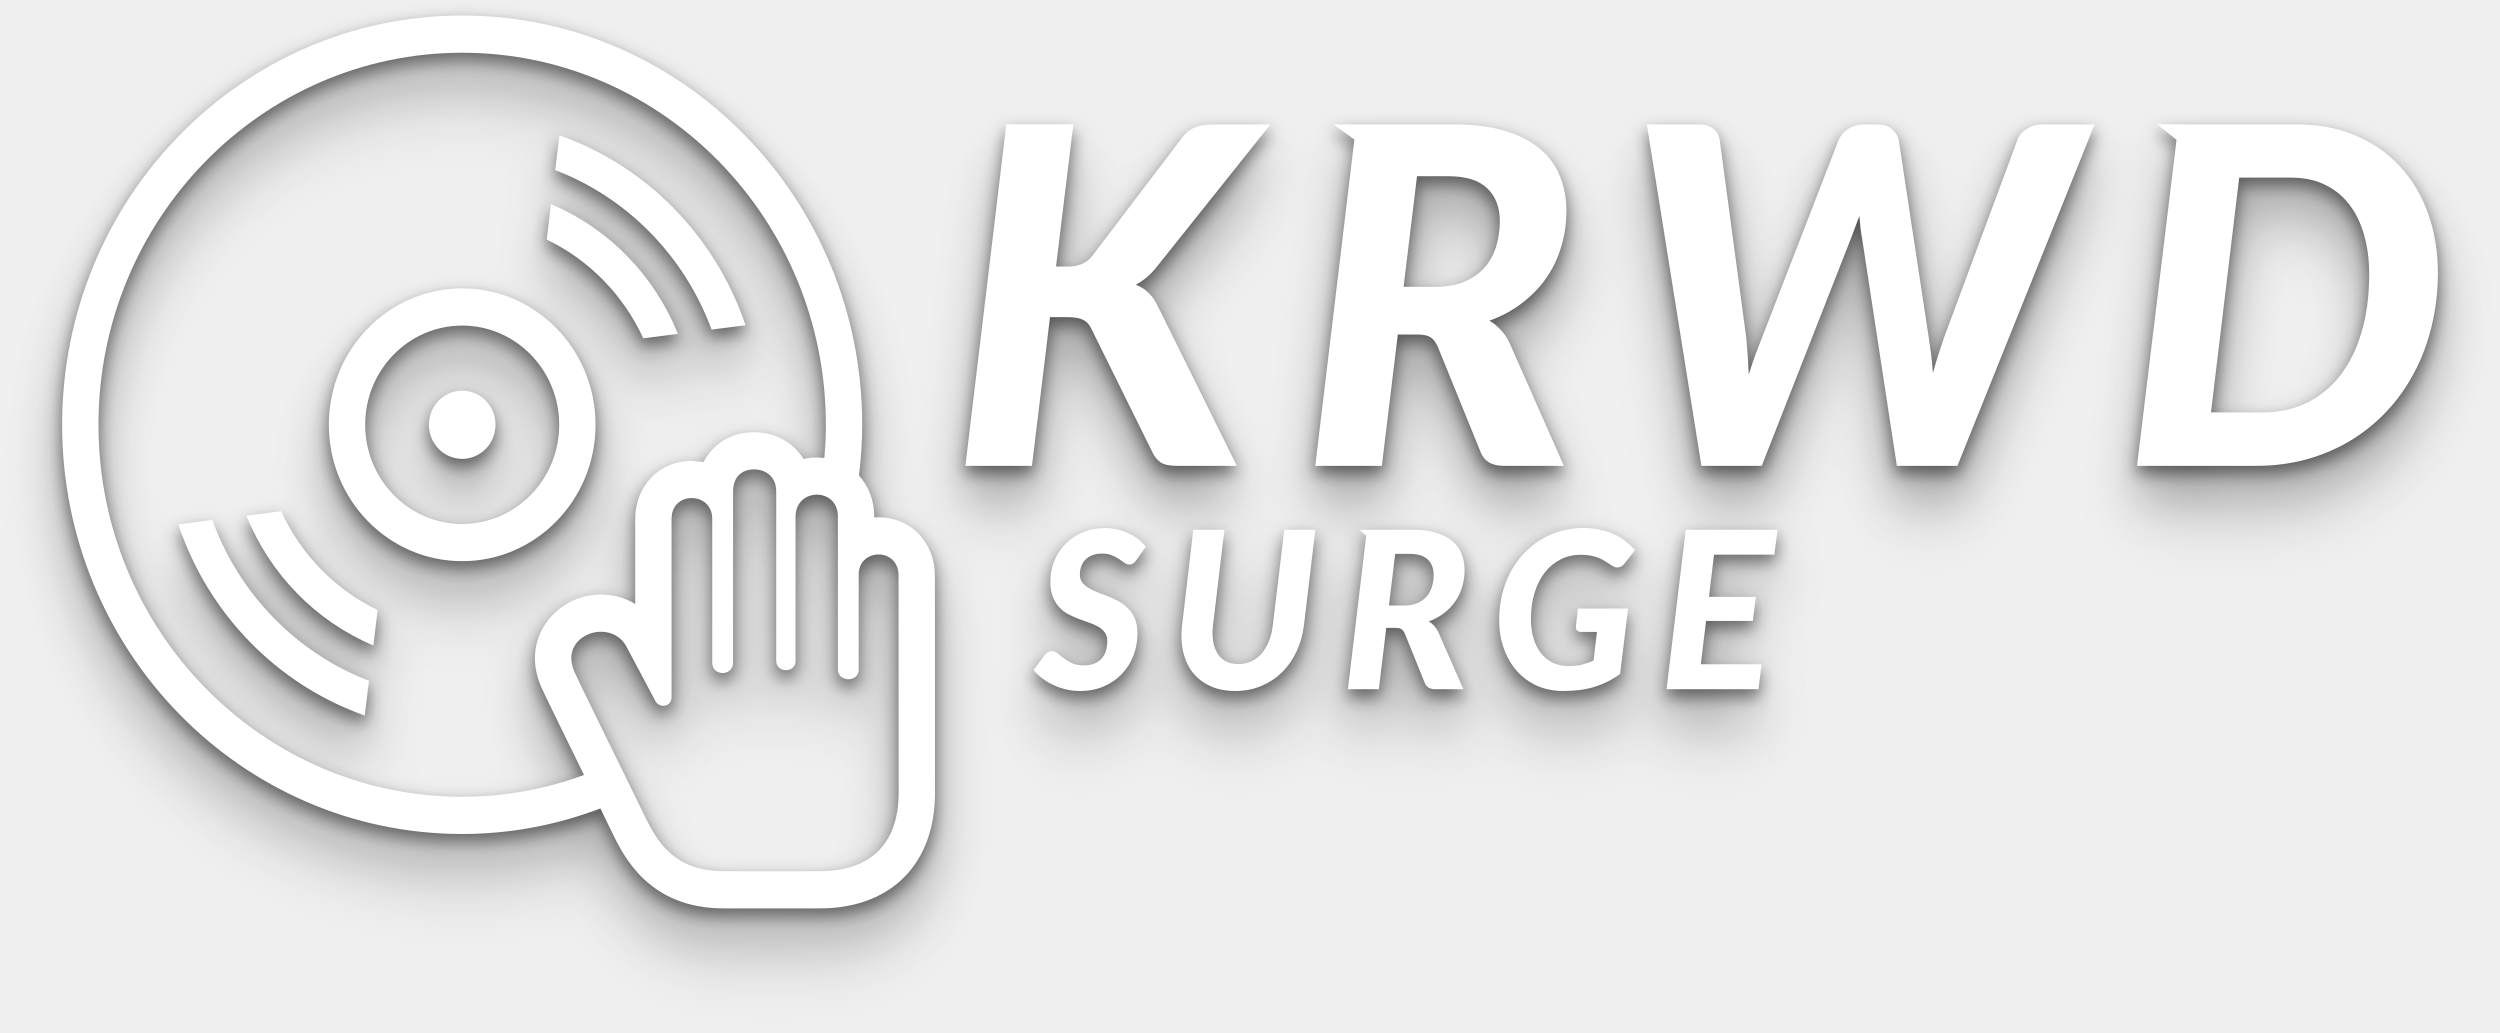
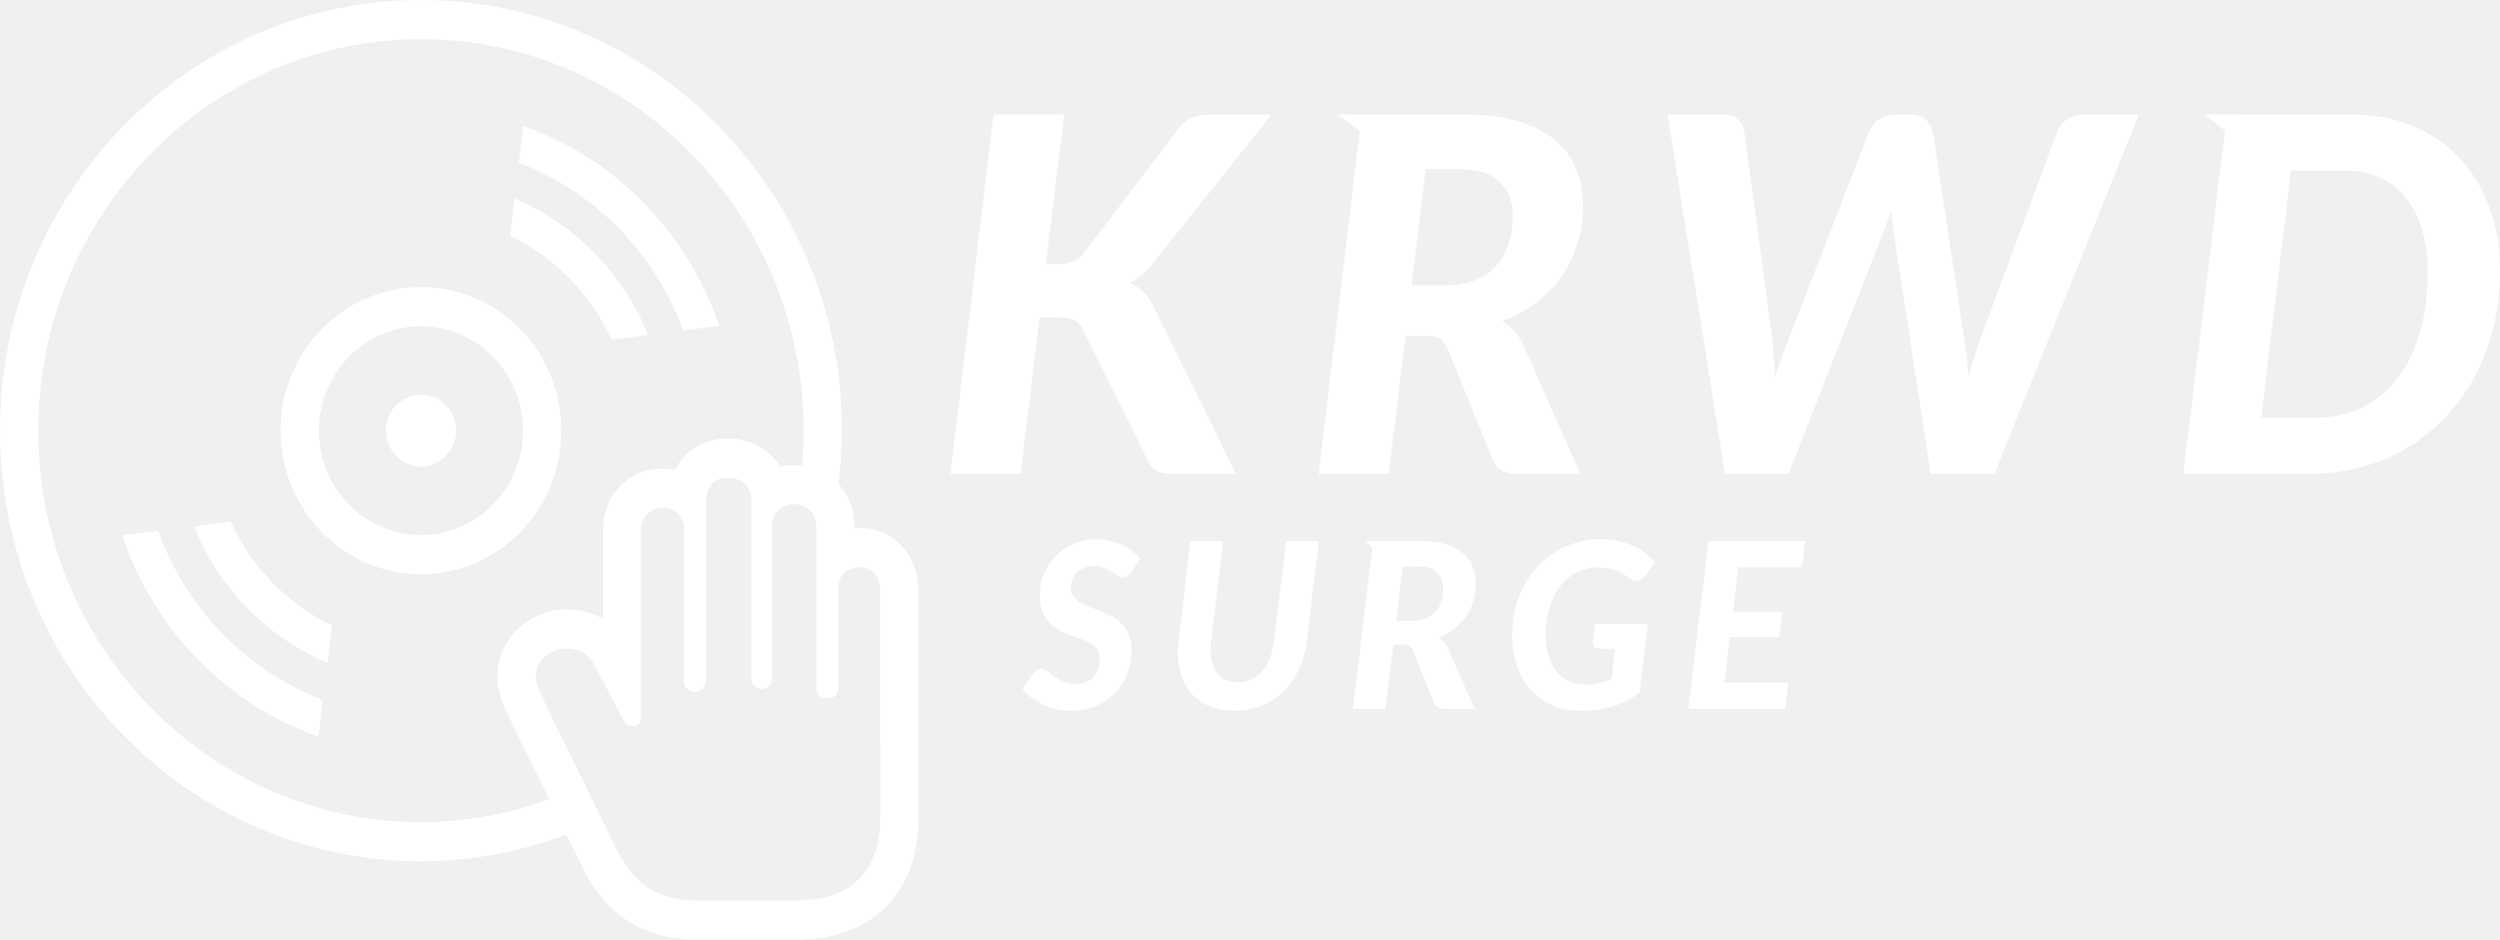
- <svg xmlns="http://www.w3.org/2000/svg" width="322" height="133" viewBox="0 0 322 133" fill="none">
-   <g filter="url(#filter0_ddd)">
-     <path fill-rule="evenodd" clip-rule="evenodd" d="M77.331 104.13C71.779 106.238 65.793 107.417 59.53 107.417C31.071 107.417 8 83.823 8 54.708C8 25.604 31.071 2 59.53 2C87.983 2 111.054 25.604 111.054 54.708C111.054 56.927 110.905 59.107 110.633 61.249C111.87 62.6 112.605 64.44 112.605 66.534V66.649L113.172 66.625C117.299 66.625 120.419 69.86 120.419 74.148L120.428 102.127C120.428 111.298 114.746 117 105.592 117H93.225C83.528 117 80.296 110.263 78.731 107.014L77.331 104.13ZM105.592 112.208C112.235 112.208 115.744 108.538 115.744 102.127L115.734 74.148C115.734 72.299 114.451 71.417 113.172 71.417C111.879 71.417 110.6 72.303 110.6 73.98V86.247C110.6 87.086 109.94 87.488 109.284 87.488C108.604 87.488 107.92 87.062 107.92 86.247V66.534C107.92 64.637 106.571 63.712 105.218 63.712C103.845 63.712 102.468 64.665 102.468 66.534V85.145C102.468 85.931 101.854 86.319 101.231 86.319C100.608 86.319 99.976 85.916 99.976 85.121V63.285C99.976 61.412 98.641 60.458 97.104 60.458C95.596 60.458 94.424 61.383 94.424 63.285L94.415 85.37C94.415 86.247 93.745 86.688 93.08 86.688C92.401 86.688 91.736 86.247 91.736 85.37V66.817C91.736 65.049 90.405 64.148 89.089 64.148C87.791 64.148 86.498 65.02 86.498 66.817V89.788C86.498 90.526 85.978 90.909 85.439 90.909C85.046 90.909 84.634 90.708 84.414 90.296L80.736 83.377C80.024 81.978 78.713 81.369 77.415 81.369C75.494 81.369 73.583 82.697 73.583 84.776C73.583 85.308 73.71 85.892 73.981 86.511C74.506 87.78 81.275 101.422 82.943 104.906C84.699 108.557 86.91 112.208 93.225 112.208H105.592ZM106.173 58.978C106.3 57.574 106.37 56.151 106.37 54.708C106.37 28.287 85.355 6.792 59.53 6.792C33.699 6.792 12.684 28.287 12.684 54.708C12.684 81.13 33.699 102.625 59.53 102.625C65.038 102.625 70.309 101.624 75.213 99.812L74.998 99.371C71.634 92.505 70.004 89.18 69.728 88.518C69.18 87.296 68.899 86.036 68.899 84.776C68.899 80.257 72.721 76.578 77.415 76.578C79.026 76.578 80.525 77.004 81.814 77.795V66.817C81.814 62.562 84.943 59.356 89.089 59.356L90.616 59.51C91.825 57.162 94.195 55.667 97.104 55.667C99.868 55.667 102.191 57.008 103.508 59.117C104.056 58.987 104.623 58.92 105.218 58.92L106.173 58.978ZM47.528 87.685C38.21 84.11 30.809 76.525 27.347 66.98L22.967 67.536C26.813 79.079 35.714 88.192 46.98 92.16L47.528 87.685ZM48.643 78.566C43.181 75.945 38.773 71.427 36.21 65.839L31.741 66.419C34.786 73.98 40.688 80.018 48.09 83.137L48.643 78.566ZM59.53 37.142C69.016 37.142 76.708 45.005 76.708 54.708C76.708 64.412 69.016 72.279 59.53 72.279C50.039 72.279 42.352 64.412 42.352 54.708C42.352 45.005 50.039 37.142 59.53 37.142ZM59.53 41.934C52.643 41.934 47.036 47.665 47.036 54.708C47.036 61.757 52.643 67.488 59.53 67.488C66.421 67.488 72.023 61.757 72.023 54.708C72.023 47.665 66.421 41.934 59.53 41.934ZM55.239 54.708C55.239 57.133 57.159 59.102 59.53 59.102C61.9 59.102 63.825 57.133 63.825 54.708C63.825 52.284 61.9 50.319 59.53 50.319C57.159 50.319 55.239 52.284 55.239 54.708ZM87.323 43.002C84.278 35.446 78.366 29.404 70.974 26.289L70.416 30.86C75.879 33.477 80.287 37.99 82.858 43.577L87.323 43.002ZM91.651 42.451C88.157 32.978 80.788 25.455 71.503 21.909L72.061 17.434C83.28 21.373 92.152 30.429 96.031 41.891L91.651 42.451Z" fill="white" />
-     <path d="M136.016 34.333H137.566C138.936 34.333 139.979 33.869 140.694 32.939L152.163 17.849C152.679 17.141 153.255 16.667 153.891 16.424C154.546 16.162 155.311 16.03 156.184 16.03H163.632L149.094 34.242C148.638 34.828 148.181 35.313 147.724 35.697C147.267 36.081 146.791 36.404 146.294 36.667C146.93 36.909 147.476 37.263 147.933 37.727C148.409 38.172 148.816 38.758 149.154 39.485L159.312 60H151.656C150.663 60 149.948 59.859 149.511 59.576C149.075 59.273 148.727 58.859 148.469 58.333L140.574 42.364C140.316 41.798 139.949 41.404 139.472 41.182C139.015 40.96 138.36 40.849 137.506 40.849H135.242L132.918 60H124.339L129.612 16H138.251L136.016 34.333Z" fill="white" />
-     <path d="M184.805 36.939C186.295 36.939 187.566 36.717 188.618 36.273C189.671 35.828 190.535 35.222 191.21 34.455C191.885 33.687 192.382 32.788 192.699 31.758C193.017 30.727 193.176 29.636 193.176 28.485C193.176 26.687 192.63 25.273 191.538 24.242C190.465 23.212 188.797 22.697 186.533 22.697H182.511L180.783 36.939H184.805ZM187.337 16.03C189.899 16.03 192.084 16.313 193.891 16.879C195.718 17.424 197.208 18.192 198.36 19.182C199.531 20.151 200.385 21.323 200.922 22.697C201.478 24.05 201.756 25.525 201.756 27.121C201.756 28.778 201.527 30.343 201.071 31.818C200.634 33.293 199.988 34.636 199.134 35.849C198.28 37.061 197.238 38.131 196.006 39.061C194.795 39.99 193.405 40.737 191.836 41.303C192.352 41.606 192.819 41.98 193.236 42.424C193.673 42.869 194.05 43.404 194.368 44.03L201.428 60H193.653C192.163 60 191.19 59.434 190.733 58.303L185.163 44.606C184.924 44.081 184.626 43.697 184.269 43.455C183.911 43.212 183.375 43.091 182.66 43.091H180.039L177.983 60H169.403L174.444 17.97L171.754 16.03H177.131H187.337Z" fill="white" />
-     <path d="M269.783 16.03L252.118 60H244.313L239.844 30.758C239.765 30.354 239.695 29.899 239.636 29.394C239.576 28.889 239.526 28.364 239.487 27.818C239.089 28.909 238.722 29.889 238.384 30.758L226.915 60H219.14L212.109 16.03H218.872C219.626 16.03 220.222 16.212 220.659 16.576C221.116 16.919 221.394 17.384 221.493 17.97L224.919 43.485C224.979 44.192 225.038 44.939 225.098 45.727C225.157 46.515 225.207 47.343 225.247 48.212C225.525 47.343 225.803 46.515 226.081 45.727C226.379 44.919 226.667 44.172 226.945 43.485L236.835 17.97C236.954 17.727 237.103 17.495 237.282 17.273C237.481 17.03 237.709 16.818 237.967 16.636C238.245 16.454 238.543 16.313 238.861 16.212C239.179 16.091 239.516 16.03 239.874 16.03H241.9C242.654 16.03 243.24 16.222 243.657 16.606C244.094 16.97 244.392 17.424 244.551 17.97L248.424 43.485C248.523 44.131 248.622 44.838 248.722 45.606C248.821 46.374 248.9 47.182 248.96 48.03C249.198 47.182 249.437 46.384 249.675 45.636C249.933 44.869 250.171 44.151 250.39 43.485L259.863 17.97C260.022 17.465 260.399 17.02 260.995 16.636C261.591 16.232 262.246 16.03 262.961 16.03H269.783Z" fill="white" />
-     <path d="M314 35.121C314 37.525 313.732 39.818 313.196 42C312.679 44.162 311.925 46.172 310.932 48.03C309.958 49.869 308.777 51.525 307.387 53C305.996 54.475 304.427 55.737 302.68 56.788C300.952 57.818 299.065 58.616 297.02 59.182C294.994 59.727 292.859 60 290.615 60H275.243L280.336 18L277.827 16L282.716 16.03H295.947C298.728 16.03 301.23 16.515 303.454 17.485C305.698 18.434 307.595 19.758 309.144 21.454C310.713 23.151 311.915 25.172 312.749 27.515C313.583 29.838 314 32.374 314 35.121ZM305.152 35.333C305.152 33.434 304.924 31.717 304.467 30.182C304.03 28.646 303.385 27.343 302.531 26.273C301.677 25.182 300.624 24.343 299.373 23.758C298.142 23.172 296.722 22.879 295.113 22.879H288.41L284.776 53.121H291.449C293.534 53.121 295.421 52.707 297.109 51.879C298.797 51.05 300.237 49.869 301.428 48.333C302.62 46.798 303.534 44.939 304.169 42.758C304.825 40.556 305.152 38.081 305.152 35.333Z" fill="white" />
-     <path d="M146.384 72.121C146.236 72.319 146.093 72.47 145.955 72.574C145.816 72.668 145.646 72.715 145.443 72.715C145.249 72.715 145.05 72.645 144.847 72.503C144.644 72.352 144.409 72.187 144.142 72.007C143.874 71.828 143.565 71.668 143.214 71.526C142.864 71.375 142.439 71.299 141.941 71.299C141.47 71.299 141.055 71.37 140.695 71.512C140.344 71.644 140.049 71.833 139.809 72.078C139.569 72.324 139.389 72.612 139.269 72.942C139.149 73.272 139.089 73.626 139.089 74.004C139.089 74.41 139.195 74.75 139.408 75.024C139.62 75.297 139.897 75.538 140.238 75.746C140.589 75.954 140.986 76.142 141.429 76.312C141.881 76.473 142.338 76.647 142.799 76.836C143.26 77.025 143.712 77.242 144.155 77.487C144.608 77.733 145.004 78.04 145.346 78.408C145.696 78.767 145.978 79.201 146.19 79.711C146.402 80.221 146.508 80.839 146.508 81.566C146.508 82.576 146.333 83.534 145.983 84.44C145.641 85.337 145.147 86.125 144.501 86.805C143.865 87.475 143.09 88.009 142.176 88.405C141.262 88.802 140.234 89 139.089 89C138.508 89 137.927 88.934 137.345 88.802C136.773 88.67 136.229 88.486 135.712 88.249C135.195 88.013 134.715 87.73 134.272 87.4C133.829 87.07 133.451 86.701 133.137 86.295L134.563 84.355C134.674 84.223 134.812 84.11 134.978 84.016C135.154 83.912 135.329 83.86 135.504 83.86C135.744 83.86 135.98 83.959 136.21 84.157C136.45 84.346 136.718 84.554 137.013 84.78C137.318 85.007 137.673 85.219 138.079 85.417C138.494 85.606 139.002 85.701 139.601 85.701C140.552 85.701 141.29 85.432 141.816 84.894C142.351 84.346 142.619 83.572 142.619 82.571C142.619 82.118 142.513 81.75 142.301 81.467C142.088 81.174 141.812 80.928 141.47 80.73C141.129 80.532 140.736 80.357 140.294 80.206C139.86 80.055 139.412 79.895 138.951 79.725C138.49 79.546 138.037 79.343 137.594 79.116C137.161 78.88 136.773 78.578 136.432 78.21C136.09 77.841 135.813 77.393 135.601 76.865C135.389 76.326 135.283 75.665 135.283 74.882C135.283 73.985 135.444 73.126 135.767 72.305C136.1 71.474 136.57 70.742 137.179 70.11C137.788 69.468 138.526 68.958 139.394 68.581C140.261 68.203 141.235 68.014 142.314 68.014C142.868 68.014 143.403 68.076 143.92 68.198C144.446 68.321 144.935 68.491 145.387 68.708C145.839 68.916 146.25 69.166 146.619 69.459C146.998 69.751 147.321 70.067 147.588 70.407L146.384 72.121Z" fill="white" />
-     <path d="M159.494 85.531C160.103 85.531 160.661 85.413 161.168 85.177C161.676 84.941 162.119 84.606 162.497 84.171C162.876 83.728 163.189 83.199 163.438 82.585C163.688 81.962 163.854 81.273 163.937 80.518L165.418 68.227H169.418L167.951 80.518C167.803 81.745 167.485 82.878 166.996 83.916C166.507 84.955 165.879 85.852 165.113 86.607C164.347 87.353 163.452 87.938 162.428 88.363C161.413 88.788 160.296 89 159.078 89C157.86 89 156.79 88.788 155.867 88.363C154.953 87.938 154.201 87.353 153.611 86.607C153.029 85.852 152.619 84.955 152.379 83.916C152.148 82.878 152.107 81.745 152.254 80.518L153.694 68.227H157.708L156.241 80.518C156.148 81.273 156.153 81.962 156.255 82.585C156.356 83.199 156.545 83.728 156.822 84.171C157.099 84.606 157.459 84.941 157.902 85.177C158.354 85.413 158.885 85.531 159.494 85.531Z" fill="white" />
-     <path d="M180.764 77.997C181.456 77.997 182.046 77.894 182.535 77.686C183.025 77.478 183.426 77.195 183.74 76.836C184.053 76.477 184.284 76.057 184.432 75.576C184.579 75.094 184.653 74.585 184.653 74.046C184.653 73.206 184.399 72.546 183.892 72.064C183.394 71.583 182.619 71.342 181.567 71.342H179.698L178.895 77.997H180.764ZM181.94 68.227C183.131 68.227 184.146 68.359 184.985 68.623C185.834 68.878 186.527 69.237 187.062 69.699C187.606 70.152 188.003 70.7 188.252 71.342C188.51 71.974 188.64 72.663 188.64 73.409C188.64 74.183 188.534 74.915 188.321 75.604C188.118 76.293 187.818 76.921 187.422 77.487C187.025 78.054 186.54 78.554 185.968 78.989C185.405 79.423 184.759 79.772 184.03 80.036C184.27 80.178 184.487 80.353 184.681 80.56C184.884 80.768 185.059 81.018 185.207 81.311L188.487 88.773H184.875C184.183 88.773 183.73 88.509 183.518 87.98L180.93 81.58C180.819 81.335 180.681 81.155 180.515 81.042C180.348 80.928 180.099 80.872 179.767 80.872H178.549L177.594 88.773H173.608L175.965 69L175.08 68.227H181.94Z" fill="white" />
-     <path d="M203.234 78.38H209.699L208.674 86.791C208.158 87.178 207.627 87.508 207.082 87.782C206.538 88.056 205.961 88.287 205.352 88.476C204.752 88.655 204.12 88.788 203.456 88.873C202.792 88.957 202.081 89 201.324 89C200.088 89 198.962 88.773 197.947 88.32C196.941 87.858 196.078 87.221 195.359 86.409C194.639 85.587 194.08 84.62 193.684 83.506C193.287 82.392 193.088 81.179 193.088 79.867C193.088 78.715 193.213 77.624 193.462 76.595C193.711 75.557 194.067 74.599 194.528 73.721C194.999 72.843 195.557 72.055 196.203 71.356C196.858 70.648 197.582 70.049 198.376 69.558C199.179 69.057 200.046 68.675 200.978 68.411C201.91 68.137 202.884 68 203.899 68C204.729 68 205.481 68.08 206.155 68.241C206.838 68.392 207.452 68.6 207.996 68.864C208.54 69.119 209.025 69.421 209.449 69.77C209.883 70.11 210.266 70.469 210.598 70.846L209.297 72.517C209.085 72.819 208.831 73.003 208.536 73.07C208.241 73.135 207.936 73.065 207.622 72.857C207.327 72.659 207.041 72.475 206.764 72.305C206.496 72.125 206.206 71.974 205.892 71.852C205.588 71.729 205.251 71.635 204.882 71.568C204.513 71.493 204.088 71.455 203.608 71.455C202.667 71.455 201.8 71.653 201.006 72.05C200.222 72.446 199.543 73.008 198.971 73.735C198.408 74.453 197.97 75.321 197.656 76.341C197.342 77.36 197.186 78.488 197.186 79.725C197.186 80.669 197.301 81.519 197.532 82.274C197.772 83.02 198.099 83.652 198.514 84.171C198.939 84.691 199.446 85.092 200.037 85.375C200.637 85.649 201.297 85.786 202.016 85.786C202.681 85.786 203.267 85.724 203.774 85.602C204.291 85.469 204.785 85.29 205.255 85.063L205.684 81.396H203.691C203.442 81.396 203.253 81.33 203.124 81.198C202.995 81.065 202.944 80.891 202.971 80.674L203.234 78.38Z" fill="white" />
-     <path d="M220.765 71.441L220.115 76.879H226.164L225.762 79.98H219.741L219.063 85.559H226.883L226.496 88.773H214.647L217.125 68.227H228.946L228.544 71.441H220.765Z" fill="white" />
-   </g>
-   <defs>
-     <filter id="filter0_ddd" x="0" y="0" width="322" height="133" filterUnits="userSpaceOnUse" color-interpolation-filters="sRGB">
-       <feFlood flood-opacity="0" result="BackgroundImageFix" />
-       <feColorMatrix in="SourceAlpha" type="matrix" values="0 0 0 0 0 0 0 0 0 0 0 0 0 0 0 0 0 0 127 0" />
-       <feOffset dy="1" />
-       <feGaussianBlur stdDeviation="1" />
-       <feColorMatrix type="matrix" values="0 0 0 0 0 0 0 0 0 0 0 0 0 0 0 0 0 0 0.5 0" />
-       <feBlend mode="normal" in2="BackgroundImageFix" result="effect1_dropShadow" />
-       <feColorMatrix in="SourceAlpha" type="matrix" values="0 0 0 0 0 0 0 0 0 0 0 0 0 0 0 0 0 0 127 0" />
-       <feOffset dy="4" />
-       <feGaussianBlur stdDeviation="3" />
-       <feColorMatrix type="matrix" values="0 0 0 0 0 0 0 0 0 0 0 0 0 0 0 0 0 0 0.25 0" />
-       <feBlend mode="normal" in2="effect1_dropShadow" result="effect2_dropShadow" />
-       <feColorMatrix in="SourceAlpha" type="matrix" values="0 0 0 0 0 0 0 0 0 0 0 0 0 0 0 0 0 0 127 0" />
-       <feOffset dy="8" />
-       <feGaussianBlur stdDeviation="4" />
-       <feColorMatrix type="matrix" values="0 0 0 0 0 0 0 0 0 0 0 0 0 0 0 0 0 0 0.1 0" />
-       <feBlend mode="normal" in2="effect2_dropShadow" result="effect3_dropShadow" />
-       <feBlend mode="normal" in="SourceGraphic" in2="effect3_dropShadow" result="shape" />
-     </filter>
-   </defs>
+ <svg xmlns="http://www.w3.org/2000/svg" viewBox="0 0 306 115" fill="none">
+   <path fill-rule="evenodd" clip-rule="evenodd" d="M69.331 102.13C63.779 104.238 57.793 105.417 51.53 105.417C23.071 105.417 0 81.823 0 52.708C0 23.604 23.071 0 51.53 0C79.983 0 103.054 23.604 103.054 52.708C103.054 54.927 102.905 57.107 102.633 59.249C103.87 60.6 104.605 62.44 104.605 64.534V64.649L105.172 64.625C109.299 64.625 112.419 67.86 112.419 72.148L112.428 100.127C112.428 109.298 106.746 115 97.592 115H85.225C75.528 115 72.296 108.263 70.731 105.014L69.331 102.13ZM97.592 110.208C104.235 110.208 107.744 106.538 107.744 100.127L107.734 72.148C107.734 70.299 106.451 69.417 105.172 69.417C103.879 69.417 102.6 70.303 102.6 71.98V84.247C102.6 85.086 101.94 85.488 101.284 85.488C100.604 85.488 99.921 85.062 99.921 84.247V64.534C99.921 62.637 98.571 61.712 97.218 61.712C95.845 61.712 94.468 62.665 94.468 64.534V83.145C94.468 83.931 93.854 84.319 93.231 84.319C92.608 84.319 91.976 83.916 91.976 83.121V61.285C91.976 59.412 90.641 58.458 89.104 58.458C87.596 58.458 86.424 59.383 86.424 61.285L86.415 83.37C86.415 84.247 85.745 84.688 85.08 84.688C84.401 84.688 83.736 84.247 83.736 83.37V64.817C83.736 63.049 82.405 62.148 81.089 62.148C79.791 62.148 78.498 63.02 78.498 64.817V87.788C78.498 88.526 77.978 88.909 77.439 88.909C77.046 88.909 76.634 88.708 76.414 88.296L72.736 81.377C72.024 79.978 70.713 79.369 69.415 79.369C67.494 79.369 65.583 80.697 65.583 82.776C65.583 83.308 65.71 83.892 65.981 84.511C66.506 85.78 73.275 99.422 74.943 102.906C76.699 106.557 78.91 110.208 85.225 110.208H97.592ZM98.173 56.978C98.3 55.574 98.37 54.151 98.37 52.708C98.37 26.287 77.355 4.792 51.53 4.792C25.699 4.792 4.684 26.287 4.684 52.708C4.684 79.13 25.699 100.625 51.53 100.625C57.038 100.625 62.309 99.624 67.213 97.812L66.998 97.371C63.634 90.505 62.004 87.18 61.728 86.518C61.18 85.296 60.899 84.036 60.899 82.776C60.899 78.257 64.721 74.578 69.415 74.578C71.026 74.578 72.525 75.004 73.814 75.795V64.817C73.814 60.562 76.943 57.356 81.089 57.356L82.616 57.51C83.825 55.162 86.195 53.667 89.104 53.667C91.868 53.667 94.191 55.008 95.508 57.117C96.056 56.987 96.623 56.92 97.218 56.92L98.173 56.978ZM39.528 85.685C30.21 82.11 22.809 74.525 19.347 64.98L14.967 65.536C18.813 77.079 27.713 86.192 38.98 90.16L39.528 85.685ZM40.643 76.566C35.181 73.945 30.773 69.427 28.21 63.839L23.741 64.419C26.786 71.98 32.688 78.018 40.09 81.137L40.643 76.566ZM51.53 35.142C61.016 35.142 68.708 43.005 68.708 52.708C68.708 62.411 61.016 70.279 51.53 70.279C42.039 70.279 34.352 62.411 34.352 52.708C34.352 43.005 42.039 35.142 51.53 35.142ZM51.53 39.934C44.643 39.934 39.036 45.665 39.036 52.708C39.036 59.757 44.643 65.488 51.53 65.488C58.42 65.488 64.023 59.757 64.023 52.708C64.023 45.665 58.42 39.934 51.53 39.934ZM47.239 52.708C47.239 55.133 49.159 57.102 51.53 57.102C53.9 57.102 55.825 55.133 55.825 52.708C55.825 50.284 53.9 48.319 51.53 48.319C49.159 48.319 47.239 50.284 47.239 52.708ZM79.323 41.002C76.278 33.446 70.366 27.404 62.974 24.289L62.416 28.86C67.879 31.477 72.287 35.99 74.858 41.577L79.323 41.002ZM83.651 40.451C80.157 30.978 72.788 23.455 63.503 19.909L64.061 15.434C75.28 19.373 84.152 28.429 88.031 39.891L83.651 40.451Z" fill="white" />
+   <path d="M128.016 32.333H129.566C130.936 32.333 131.979 31.869 132.694 30.939L144.163 15.848C144.679 15.141 145.255 14.667 145.891 14.424C146.546 14.162 147.311 14.03 148.184 14.03H155.632L141.094 32.242C140.638 32.828 140.181 33.313 139.724 33.697C139.267 34.081 138.791 34.404 138.294 34.667C138.93 34.909 139.476 35.263 139.933 35.727C140.409 36.172 140.816 36.758 141.154 37.485L151.312 58H143.656C142.663 58 141.948 57.859 141.511 57.576C141.075 57.273 140.727 56.859 140.469 56.333L132.574 40.364C132.316 39.798 131.949 39.404 131.472 39.182C131.015 38.96 130.36 38.849 129.506 38.849H127.242L124.918 58H116.339L121.612 14H130.251L128.016 32.333Z" fill="white" />
+   <path d="M176.805 34.939C178.295 34.939 179.566 34.717 180.618 34.273C181.671 33.828 182.535 33.222 183.21 32.455C183.885 31.687 184.382 30.788 184.699 29.758C185.017 28.727 185.176 27.636 185.176 26.485C185.176 24.687 184.63 23.273 183.538 22.242C182.465 21.212 180.797 20.697 178.533 20.697H174.511L172.783 34.939H176.805ZM179.337 14.03C181.899 14.03 184.084 14.313 185.891 14.879C187.718 15.424 189.208 16.192 190.36 17.182C191.531 18.151 192.385 19.323 192.922 20.697C193.478 22.05 193.756 23.525 193.756 25.121C193.756 26.778 193.527 28.343 193.071 29.818C192.634 31.293 191.988 32.636 191.134 33.849C190.28 35.061 189.238 36.131 188.006 37.061C186.795 37.99 185.405 38.737 183.836 39.303C184.352 39.606 184.819 39.98 185.236 40.424C185.673 40.869 186.05 41.404 186.368 42.03L193.428 58H185.653C184.163 58 183.19 57.434 182.733 56.303L177.163 42.606C176.924 42.081 176.626 41.697 176.269 41.455C175.911 41.212 175.375 41.091 174.66 41.091H172.039L169.983 58H161.403L166.444 15.97L163.754 14.03H169.131H179.337Z" fill="white" />
+   <path d="M261.783 14.03L244.118 58H236.313L231.844 28.758C231.765 28.354 231.695 27.899 231.636 27.394C231.576 26.889 231.526 26.364 231.487 25.818C231.089 26.909 230.722 27.889 230.384 28.758L218.915 58H211.14L204.109 14.03H210.872C211.626 14.03 212.222 14.212 212.659 14.576C213.116 14.919 213.394 15.384 213.493 15.97L216.919 41.485C216.979 42.192 217.038 42.939 217.098 43.727C217.157 44.515 217.207 45.343 217.247 46.212C217.525 45.343 217.803 44.515 218.081 43.727C218.379 42.919 218.667 42.172 218.945 41.485L228.835 15.97C228.954 15.727 229.103 15.495 229.282 15.273C229.481 15.03 229.709 14.818 229.967 14.636C230.245 14.454 230.543 14.313 230.861 14.212C231.179 14.091 231.516 14.03 231.874 14.03H233.9C234.654 14.03 235.24 14.222 235.657 14.606C236.094 14.97 236.392 15.424 236.551 15.97L240.424 41.485C240.523 42.131 240.622 42.838 240.722 43.606C240.821 44.374 240.9 45.182 240.96 46.03C241.198 45.182 241.437 44.384 241.675 43.636C241.933 42.869 242.171 42.151 242.39 41.485L251.863 15.97C252.022 15.465 252.399 15.02 252.995 14.636C253.591 14.232 254.246 14.03 254.961 14.03H261.783Z" fill="white" />
+   <path d="M306 33.121C306 35.525 305.732 37.818 305.196 40C304.679 42.162 303.925 44.172 302.932 46.03C301.958 47.869 300.777 49.525 299.387 51C297.996 52.475 296.427 53.737 294.68 54.788C292.952 55.818 291.065 56.616 289.02 57.182C286.994 57.727 284.859 58 282.615 58H267.243L272.336 16L269.827 14L274.716 14.03H287.947C290.728 14.03 293.23 14.515 295.454 15.485C297.698 16.434 299.595 17.758 301.144 19.454C302.713 21.151 303.915 23.172 304.749 25.515C305.583 27.838 306 30.374 306 33.121ZM297.152 33.333C297.152 31.434 296.924 29.717 296.467 28.182C296.03 26.646 295.385 25.343 294.531 24.273C293.677 23.182 292.624 22.343 291.373 21.758C290.142 21.172 288.722 20.879 287.113 20.879H280.41L276.776 51.121H283.449C285.534 51.121 287.421 50.707 289.109 49.879C290.797 49.05 292.237 47.869 293.428 46.333C294.62 44.798 295.534 42.939 296.169 40.758C296.825 38.556 297.152 36.081 297.152 33.333Z" fill="white" />
+   <path d="M138.384 70.121C138.236 70.319 138.093 70.47 137.955 70.574C137.816 70.668 137.646 70.715 137.443 70.715C137.249 70.715 137.05 70.645 136.847 70.503C136.644 70.352 136.409 70.187 136.142 70.007C135.874 69.828 135.565 69.668 135.214 69.526C134.864 69.375 134.439 69.299 133.941 69.299C133.47 69.299 133.055 69.37 132.695 69.512C132.344 69.644 132.049 69.833 131.809 70.078C131.569 70.324 131.389 70.612 131.269 70.942C131.149 71.272 131.089 71.626 131.089 72.004C131.089 72.41 131.195 72.75 131.408 73.024C131.62 73.297 131.897 73.538 132.238 73.746C132.589 73.954 132.986 74.142 133.429 74.312C133.881 74.473 134.338 74.647 134.799 74.836C135.26 75.025 135.712 75.242 136.155 75.487C136.608 75.733 137.004 76.04 137.346 76.408C137.696 76.767 137.978 77.201 138.19 77.711C138.402 78.221 138.508 78.839 138.508 79.566C138.508 80.576 138.333 81.534 137.983 82.44C137.641 83.337 137.147 84.125 136.501 84.805C135.865 85.475 135.09 86.009 134.176 86.405C133.262 86.802 132.234 87 131.089 87C130.508 87 129.927 86.934 129.345 86.802C128.773 86.67 128.229 86.486 127.712 86.249C127.195 86.013 126.715 85.73 126.272 85.4C125.829 85.07 125.451 84.701 125.137 84.295L126.563 82.355C126.674 82.223 126.812 82.11 126.978 82.016C127.154 81.912 127.329 81.86 127.504 81.86C127.744 81.86 127.98 81.959 128.21 82.157C128.45 82.346 128.718 82.554 129.013 82.78C129.318 83.007 129.673 83.219 130.079 83.417C130.494 83.606 131.002 83.701 131.601 83.701C132.552 83.701 133.29 83.432 133.816 82.894C134.351 82.346 134.619 81.572 134.619 80.571C134.619 80.118 134.513 79.75 134.301 79.467C134.088 79.174 133.812 78.928 133.47 78.73C133.129 78.532 132.736 78.357 132.294 78.206C131.86 78.055 131.412 77.895 130.951 77.725C130.49 77.546 130.037 77.343 129.594 77.116C129.161 76.88 128.773 76.578 128.432 76.21C128.09 75.841 127.813 75.393 127.601 74.865C127.389 74.326 127.283 73.665 127.283 72.882C127.283 71.985 127.444 71.126 127.767 70.305C128.1 69.474 128.57 68.742 129.179 68.11C129.788 67.468 130.526 66.958 131.394 66.581C132.261 66.203 133.235 66.014 134.314 66.014C134.868 66.014 135.403 66.076 135.92 66.198C136.446 66.321 136.935 66.491 137.387 66.708C137.839 66.916 138.25 67.166 138.619 67.459C138.998 67.751 139.321 68.067 139.588 68.407L138.384 70.121Z" fill="white" />
+   <path d="M151.494 83.531C152.103 83.531 152.661 83.413 153.168 83.177C153.676 82.941 154.119 82.606 154.497 82.171C154.876 81.728 155.189 81.199 155.438 80.585C155.688 79.962 155.854 79.273 155.937 78.518L157.418 66.227H161.418L159.951 78.518C159.803 79.745 159.485 80.878 158.996 81.916C158.507 82.955 157.879 83.852 157.113 84.607C156.347 85.353 155.452 85.938 154.428 86.363C153.413 86.788 152.296 87 151.078 87C149.86 87 148.79 86.788 147.867 86.363C146.953 85.938 146.201 85.353 145.611 84.607C145.029 83.852 144.619 82.955 144.379 81.916C144.148 80.878 144.107 79.745 144.254 78.518L145.694 66.227H149.708L148.241 78.518C148.148 79.273 148.153 79.962 148.255 80.585C148.356 81.199 148.545 81.728 148.822 82.171C149.099 82.606 149.459 82.941 149.902 83.177C150.354 83.413 150.885 83.531 151.494 83.531Z" fill="white" />
+   <path d="M172.764 75.997C173.456 75.997 174.046 75.894 174.535 75.686C175.025 75.478 175.426 75.195 175.74 74.836C176.053 74.477 176.284 74.057 176.432 73.576C176.579 73.094 176.653 72.585 176.653 72.046C176.653 71.206 176.399 70.546 175.892 70.064C175.394 69.583 174.619 69.342 173.567 69.342H171.698L170.895 75.997H172.764ZM173.94 66.227C175.131 66.227 176.146 66.359 176.985 66.623C177.834 66.878 178.527 67.237 179.062 67.699C179.606 68.152 180.003 68.7 180.252 69.342C180.51 69.974 180.64 70.663 180.64 71.409C180.64 72.183 180.534 72.915 180.321 73.604C180.118 74.293 179.818 74.921 179.422 75.487C179.025 76.054 178.54 76.554 177.968 76.989C177.405 77.423 176.759 77.772 176.03 78.036C176.27 78.178 176.487 78.353 176.681 78.56C176.884 78.768 177.059 79.018 177.207 79.311L180.487 86.773H176.875C176.183 86.773 175.73 86.509 175.518 85.98L172.93 79.58C172.819 79.335 172.681 79.155 172.515 79.042C172.348 78.928 172.099 78.872 171.767 78.872H170.549L169.594 86.773H165.608L167.965 67L167.08 66.227H173.94Z" fill="white" />
+   <path d="M195.234 76.38H201.699L200.674 84.791C200.158 85.178 199.627 85.508 199.082 85.782C198.538 86.056 197.961 86.287 197.352 86.476C196.752 86.655 196.12 86.788 195.456 86.873C194.792 86.957 194.081 87 193.324 87C192.088 87 190.962 86.773 189.947 86.32C188.941 85.858 188.078 85.221 187.359 84.409C186.639 83.587 186.08 82.62 185.684 81.506C185.287 80.392 185.088 79.179 185.088 77.867C185.088 76.715 185.213 75.624 185.462 74.595C185.711 73.557 186.067 72.599 186.528 71.721C186.999 70.843 187.557 70.055 188.203 69.356C188.858 68.648 189.582 68.049 190.376 67.558C191.179 67.057 192.046 66.675 192.978 66.411C193.91 66.137 194.884 66 195.899 66C196.729 66 197.481 66.08 198.155 66.241C198.838 66.392 199.452 66.6 199.996 66.864C200.54 67.119 201.025 67.421 201.449 67.77C201.883 68.11 202.266 68.469 202.598 68.846L201.297 70.517C201.085 70.819 200.831 71.003 200.536 71.07C200.241 71.135 199.936 71.065 199.622 70.857C199.327 70.659 199.041 70.475 198.764 70.305C198.496 70.125 198.206 69.974 197.892 69.852C197.588 69.729 197.251 69.635 196.882 69.568C196.513 69.493 196.088 69.455 195.608 69.455C194.667 69.455 193.8 69.653 193.006 70.05C192.222 70.446 191.543 71.008 190.971 71.735C190.408 72.453 189.97 73.321 189.656 74.341C189.342 75.36 189.186 76.488 189.186 77.725C189.186 78.669 189.301 79.519 189.532 80.274C189.772 81.02 190.099 81.652 190.514 82.171C190.939 82.691 191.446 83.092 192.037 83.375C192.637 83.649 193.297 83.786 194.016 83.786C194.681 83.786 195.267 83.724 195.774 83.602C196.291 83.469 196.785 83.29 197.255 83.063L197.684 79.396H195.691C195.442 79.396 195.253 79.33 195.124 79.198C194.995 79.065 194.944 78.891 194.971 78.674L195.234 76.38Z" fill="white" />
+   <path d="M212.765 69.441L212.115 74.879H218.164L217.762 77.98H211.741L211.063 83.559H218.883L218.496 86.773H206.647L209.125 66.227H220.946L220.544 69.441H212.765Z" fill="white" />
</svg>
